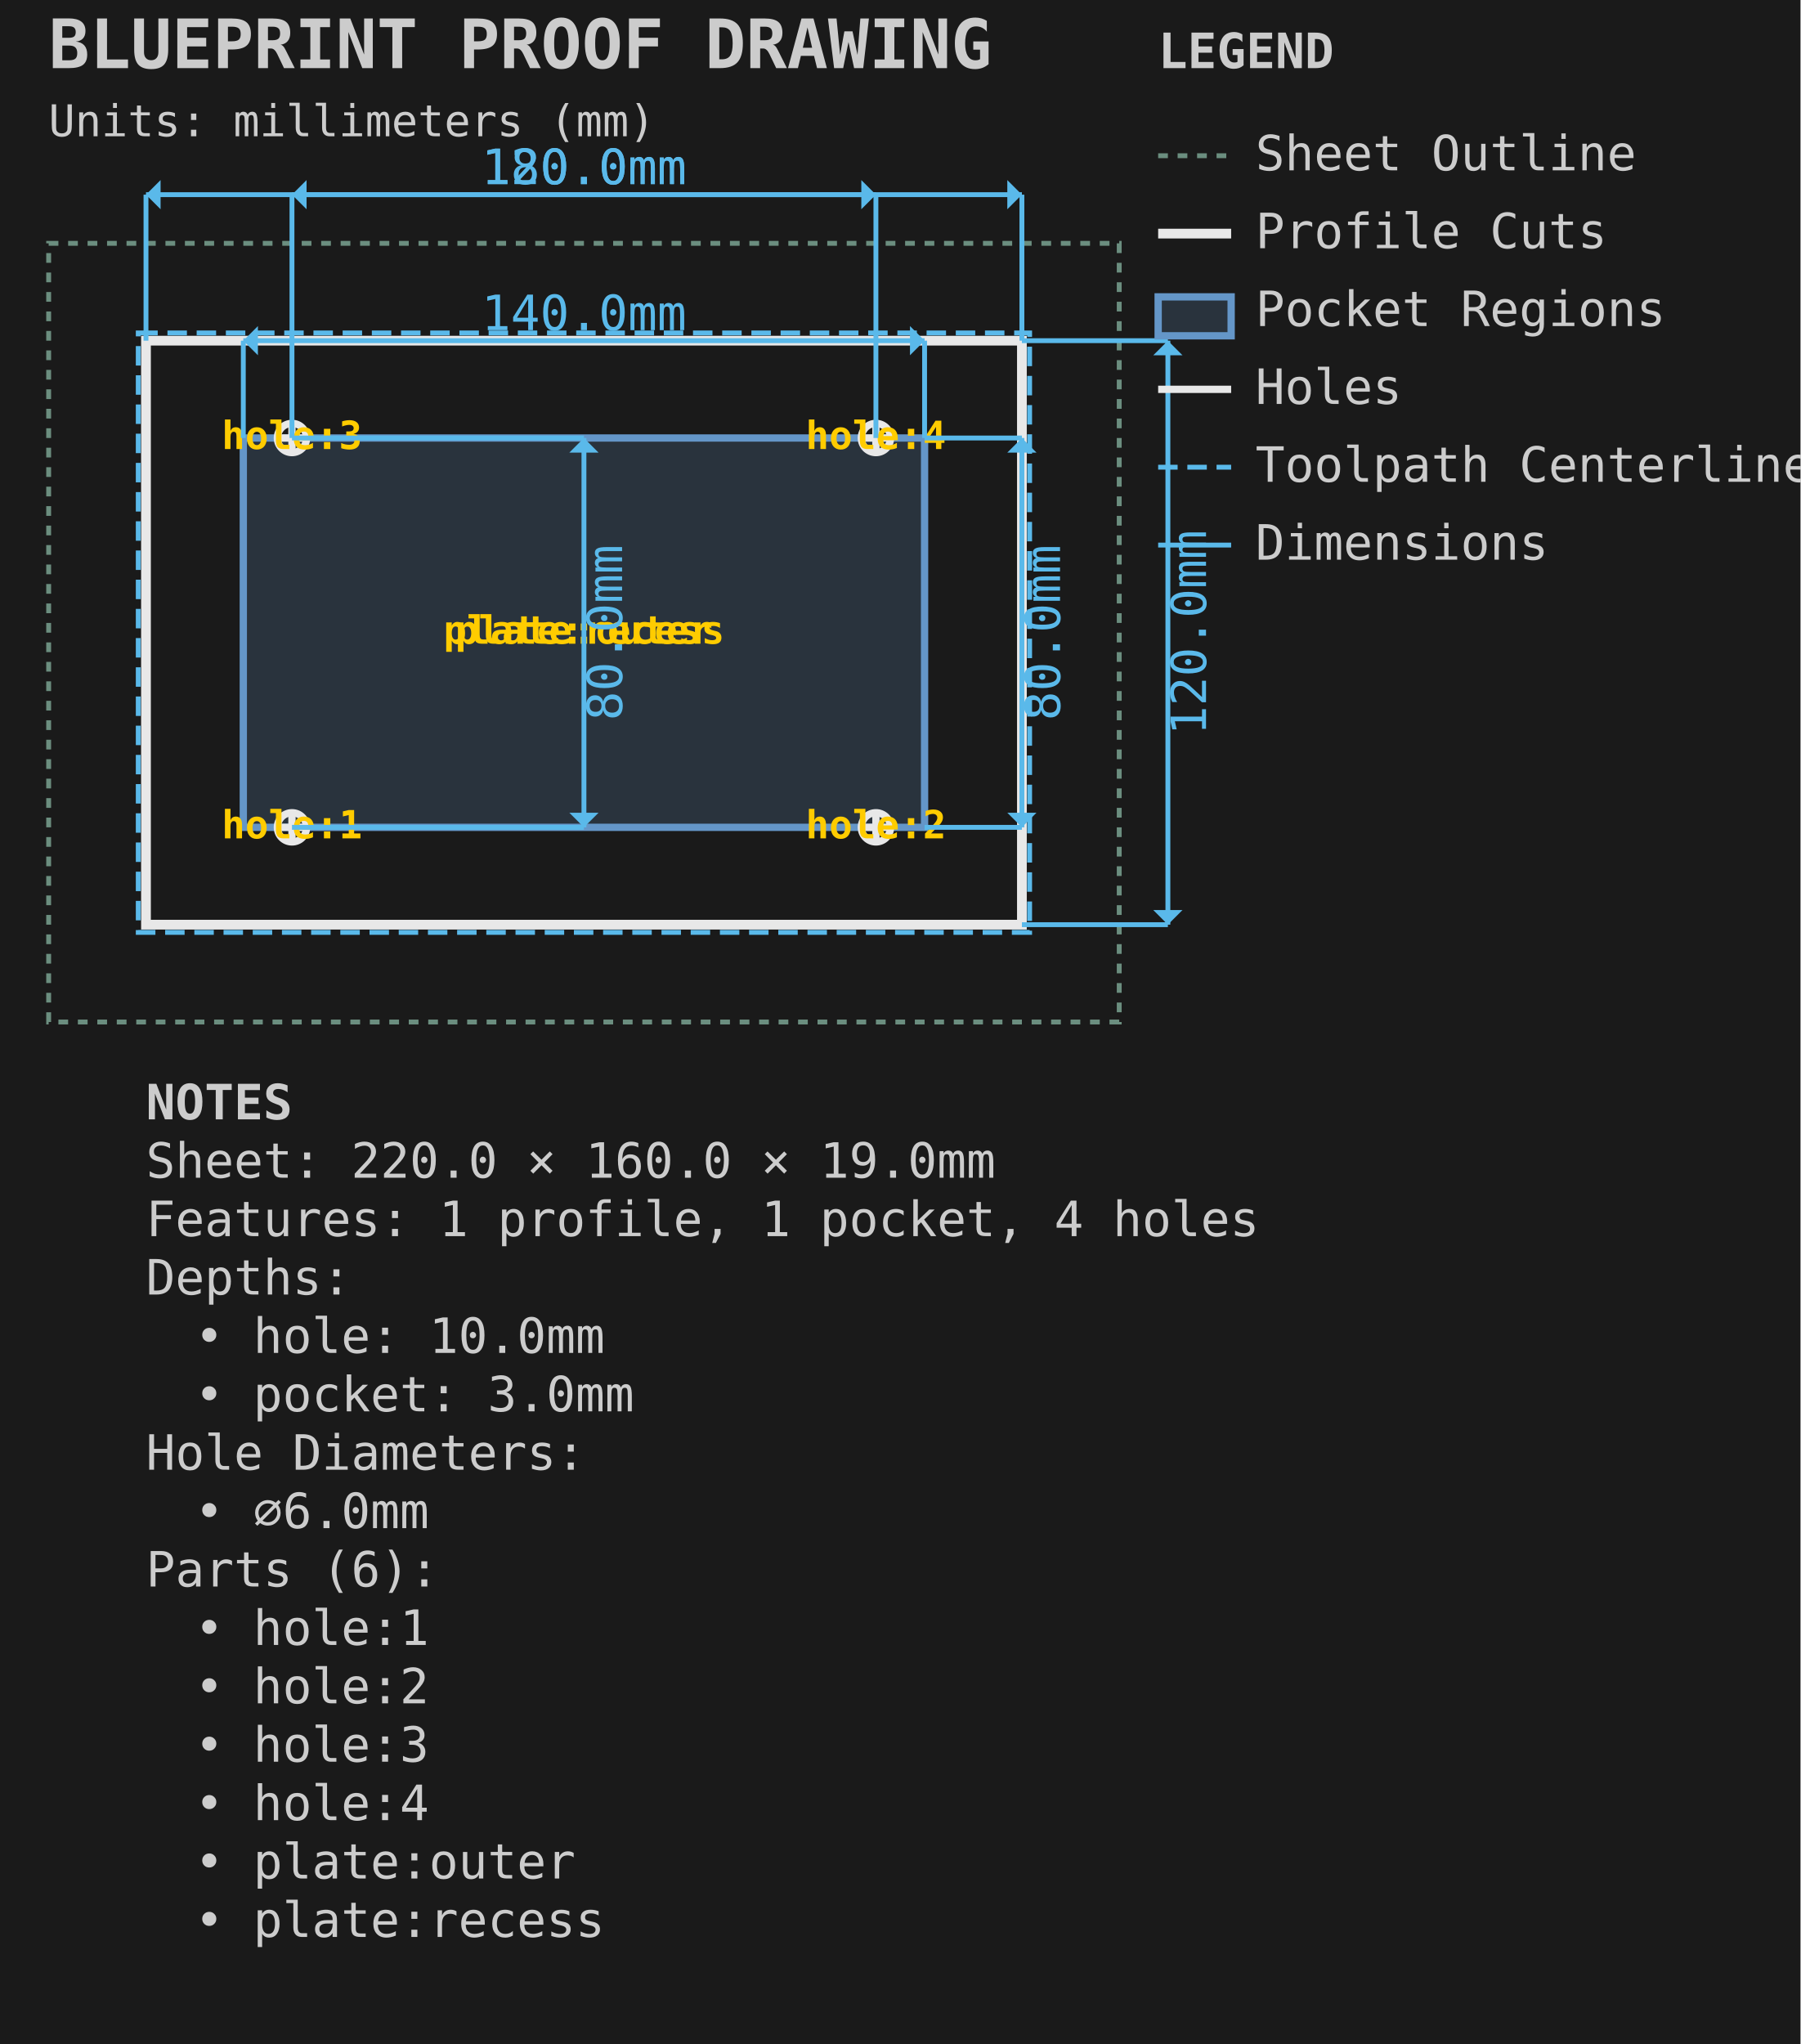
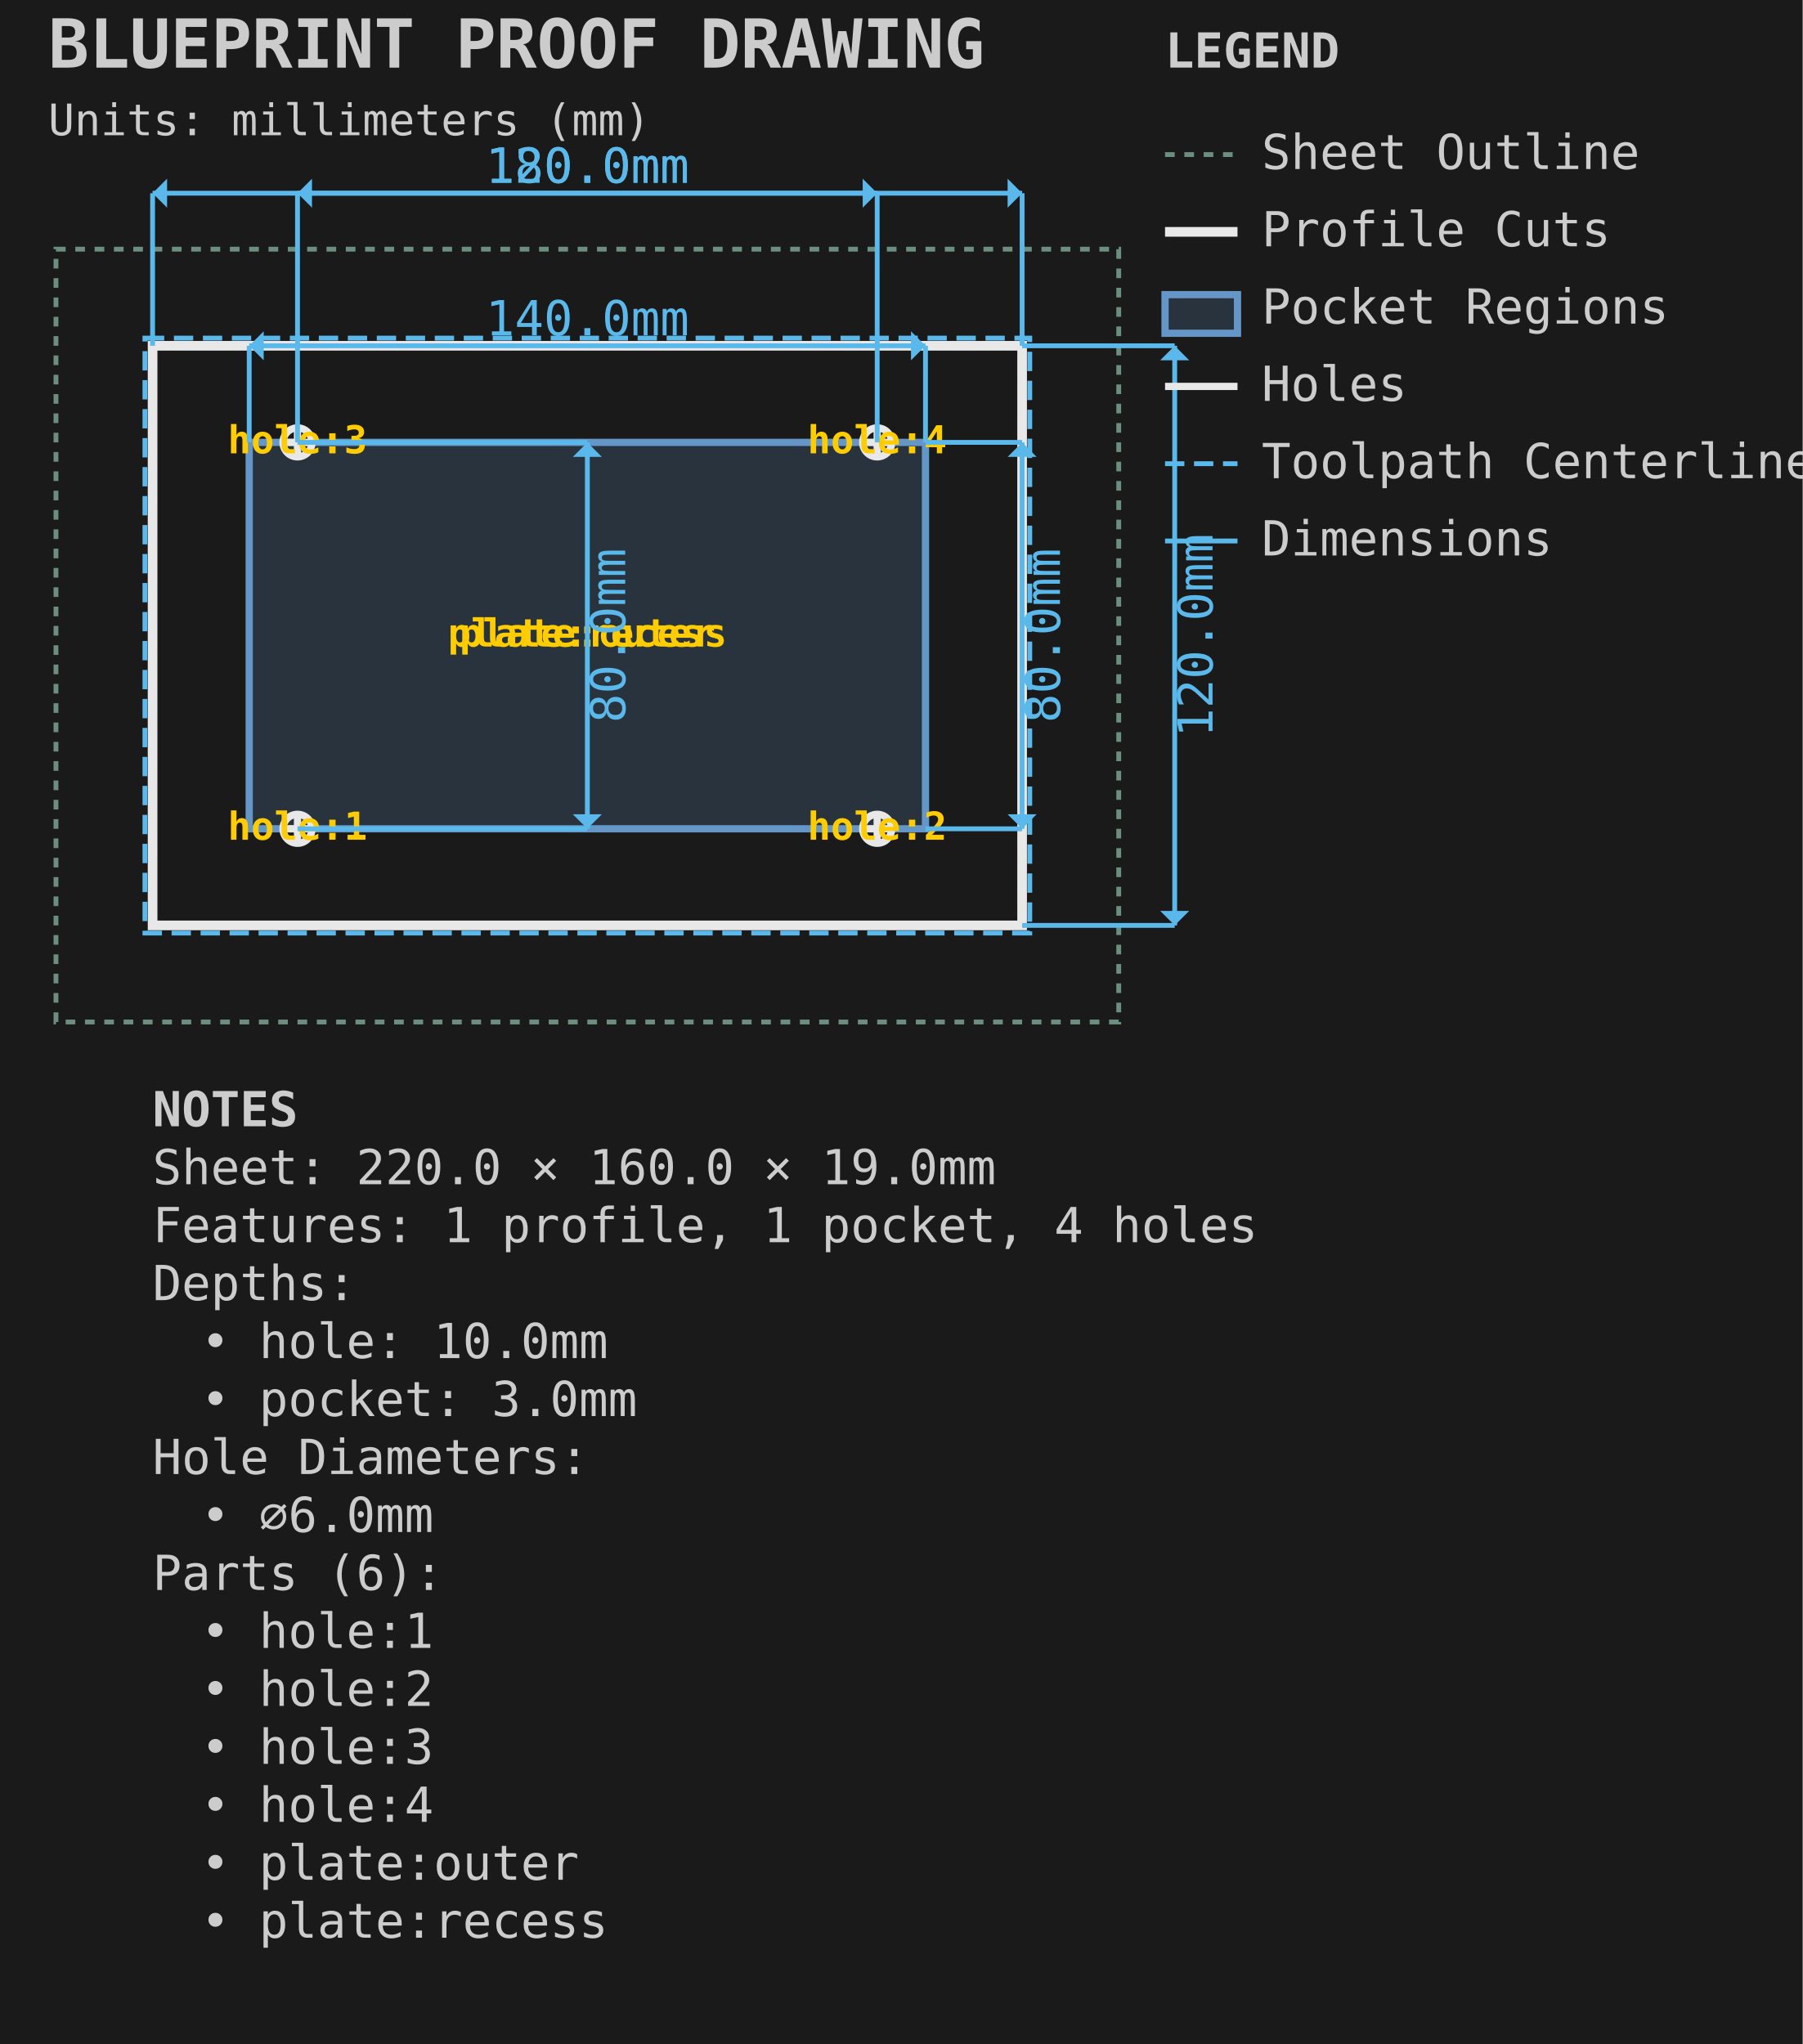
- <svg xmlns="http://www.w3.org/2000/svg" viewBox="-10.000 -50.000 370.000 420.000" width="370.0mm" height="420.0mm">
+ <svg xmlns="http://www.w3.org/2000/svg" viewBox="-11.588 -51.587 373.175 423.175" width="373.175mm" height="423.175mm">
  <style>.default { stroke: #e8e8e8; fill: none; stroke-width: 1; }
.sheet-outline { stroke: #6b8e7f; fill: none; stroke-width: 1; stroke-dasharray: 2,2; }
.profile { stroke: #e8e8e8; fill: none; stroke-width: 2; }
.pocket { stroke: #6496c8; fill: #6496c8; fill-opacity: 0.2; stroke-width: 1.5; }
.hole { stroke: #e8e8e8; fill: none; stroke-width: 1.5; }
.engrave { stroke: #888888; fill: none; stroke-width: 0.25; }
.waste { stroke: #ff9500; fill: none; stroke-width: 2; stroke-dasharray: 8,4; }
.toolpath { stroke: #5ab9ea; fill: none; stroke-width: 1; stroke-dasharray: 4,2; }
.dimension { stroke: #5ab9ea; fill: none; stroke-width: 1; }
.dimension-text { fill: #5ab9ea; font-family: monospace; font-size: 10px; }
.construction { stroke: #6b8e7f; fill: none; stroke-width: 0.5; stroke-dasharray: 2,2; }
.label { fill: #ffcc00; font-family: monospace; font-size: 8px; font-weight: bold; }
.notes { fill: #cccccc; font-family: monospace; font-size: 10px; }
.envelope { stroke: #ff6b6b; fill: none; stroke-width: 2; }
.wasteboard { stroke: #4ecdc4; fill: #4ecdc4; fill-opacity: 0.1; stroke-width: 1.5; }
.effective-envelope { stroke: #ffd93d; fill: none; stroke-width: 1; stroke-dasharray: 4,2; }
.origin { stroke: #ff6b6b; fill: #ff6b6b; stroke-width: 1; }
.centerline { stroke: #6b8e7f; fill: none; stroke-width: 0.5; stroke-dasharray: 8,4; }
.margin-zone { fill: #6b8e7f; fill-opacity: 0.15; }
.legend { fill: #cccccc; font-family: monospace; font-size: 10px; }
.title { fill: #cccccc; font-family: monospace; font-size: 14px; font-weight: bold; }
.section-label { fill: #5ab9ea; font-family: monospace; font-size: 9px; font-weight: bold; }
.callout-box { stroke: #5ab9ea; fill: none; stroke-width: 1; }
.callout-detail { stroke: #e8e8e8; fill: none; stroke-width: 1.5; }
.beam-assembly { stroke: #e8e8e8; fill: none; stroke-width: 1; }
.beam-layer { stroke: #6496c8; fill: #6496c8; fill-opacity: 0.15; stroke-width: 1; }
.beam-splice { stroke: #ff9500; fill: none; stroke-width: 1.5; stroke-dasharray: 4,2; }</style>
-   <rect x="-10.0" y="-50.0" width="370.0" height="420.0" fill="#1a1a1a" />
+   <rect x="-11.588" y="-51.587" width="373.175" height="423.175" fill="#1a1a1a" />
  <g id="SHEET_OUTLINE" class="sheet-outline">
    <rect x="0.000" y="0.000" width="220.000" height="160.000" stroke="#6b8e7f" fill="none" stroke-width="1" stroke-dasharray="2,2" id="sheet_boundary" />
  </g>
  <g id="PROFILE_CUTS" class="profile-cuts">
    <rect x="20.000" y="20.000" width="180.000" height="120.000" stroke="#e8e8e8" fill="none" stroke-width="2" id="plate:outer" />
  </g>
  <g id="PROFILE_TOOLPATHS" class="profile-toolpaths">
    <rect x="18.412" y="18.412" width="183.175" height="123.175" stroke="#5ab9ea" fill="none" stroke-width="1" stroke-dasharray="4,2" id="plate:outer_toolpath" />
  </g>
  <g id="POCKET_REGIONS" class="pocket-regions">
    <rect x="40.000" y="40.000" width="140.000" height="80.000" stroke="#6496c8" fill="#6496c8" fill-opacity="0.2" stroke-width="1.5" id="plate:recess" />
  </g>
  <g id="HOLES" class="holes">
    <circle cx="50.000" cy="120.000" r="3.000" stroke="#e8e8e8" fill="none" stroke-width="1.5" id="hole:1" />
    <line x1="47.000" y1="120.000" x2="53.000" y2="120.000" stroke="#e8e8e8" fill="none" stroke-width="1.5" id="hole:1_cross_h" />
    <line x1="50.000" y1="117.000" x2="50.000" y2="123.000" stroke="#e8e8e8" fill="none" stroke-width="1.5" id="hole:1_cross_v" />
    <circle cx="170.000" cy="120.000" r="3.000" stroke="#e8e8e8" fill="none" stroke-width="1.5" id="hole:2" />
    <line x1="167.000" y1="120.000" x2="173.000" y2="120.000" stroke="#e8e8e8" fill="none" stroke-width="1.5" id="hole:2_cross_h" />
    <line x1="170.000" y1="117.000" x2="170.000" y2="123.000" stroke="#e8e8e8" fill="none" stroke-width="1.5" id="hole:2_cross_v" />
    <circle cx="50.000" cy="40.000" r="3.000" stroke="#e8e8e8" fill="none" stroke-width="1.5" id="hole:3" />
    <line x1="47.000" y1="40.000" x2="53.000" y2="40.000" stroke="#e8e8e8" fill="none" stroke-width="1.5" id="hole:3_cross_h" />
    <line x1="50.000" y1="37.000" x2="50.000" y2="43.000" stroke="#e8e8e8" fill="none" stroke-width="1.5" id="hole:3_cross_v" />
    <circle cx="170.000" cy="40.000" r="3.000" stroke="#e8e8e8" fill="none" stroke-width="1.5" id="hole:4" />
    <line x1="167.000" y1="40.000" x2="173.000" y2="40.000" stroke="#e8e8e8" fill="none" stroke-width="1.5" id="hole:4_cross_h" />
    <line x1="170.000" y1="37.000" x2="170.000" y2="43.000" stroke="#e8e8e8" fill="none" stroke-width="1.5" id="hole:4_cross_v" />
  </g>
  <g id="LABELS" class="labels">
    <text x="110.000" y="80.000" text-anchor="middle" dominant-baseline="middle" fill="#ffcc00" font-family="monospace" font-size="8px" font-weight="bold" id="plate:outer_label">plate:outer</text>
    <text x="110.000" y="80.000" text-anchor="middle" dominant-baseline="middle" fill="#ffcc00" font-family="monospace" font-size="8px" font-weight="bold" id="plate:recess_label">plate:recess</text>
    <text x="50.000" y="120.000" text-anchor="middle" dominant-baseline="middle" fill="#ffcc00" font-family="monospace" font-size="8px" font-weight="bold" id="hole:1_label">hole:1</text>
    <text x="170.000" y="120.000" text-anchor="middle" dominant-baseline="middle" fill="#ffcc00" font-family="monospace" font-size="8px" font-weight="bold" id="hole:2_label">hole:2</text>
    <text x="50.000" y="40.000" text-anchor="middle" dominant-baseline="middle" fill="#ffcc00" font-family="monospace" font-size="8px" font-weight="bold" id="hole:3_label">hole:3</text>
    <text x="170.000" y="40.000" text-anchor="middle" dominant-baseline="middle" fill="#ffcc00" font-family="monospace" font-size="8px" font-weight="bold" id="hole:4_label">hole:4</text>
  </g>
  <g id="DIMENSIONS" class="dimensions">
    <line x1="40.0" y1="40.0" x2="40.0" y2="20.0" stroke="#5ab9ea" stroke-width="1" />
    <line x1="180.0" y1="40.0" x2="180.0" y2="20.0" stroke="#5ab9ea" stroke-width="1" />
    <line x1="40.0" y1="20.0" x2="180.0" y2="20.0" stroke="#5ab9ea" stroke-width="1" />
    <polygon points="40.0,20.0 43.0,17.0 43.0,23.0" fill="#5ab9ea" />
    <polygon points="180.0,20.0 177.0,17.0 177.0,23.0" fill="#5ab9ea" />
    <text x="110.0" y="15.0" text-anchor="middle" dominant-baseline="middle" fill="#5ab9ea" font-family="monospace" font-size="10px">140.0mm</text>
    <line x1="180.0" y1="40.0" x2="200.0" y2="40.0" stroke="#5ab9ea" stroke-width="1" />
    <line x1="180.0" y1="120.0" x2="200.0" y2="120.0" stroke="#5ab9ea" stroke-width="1" />
    <line x1="200.0" y1="40.0" x2="200.0" y2="120.0" stroke="#5ab9ea" stroke-width="1" />
    <polygon points="200.0,40.0 197.0,43.0 203.0,43.0" fill="#5ab9ea" />
    <polygon points="200.0,120.0 197.0,117.0 203.0,117.0" fill="#5ab9ea" />
    <text x="205.0" y="80.0" text-anchor="middle" dominant-baseline="middle" transform="rotate(-90 205.0 80.0)" fill="#5ab9ea" font-family="monospace" font-size="10px">80.0mm</text>
-     <line x1="20.0" y1="20.0" x2="20.0" y2="-10.0" stroke="#5ab9ea" stroke-width="1" />
-     <line x1="200.0" y1="20.0" x2="200.0" y2="-10.0" stroke="#5ab9ea" stroke-width="1" />
-     <line x1="20.0" y1="-10.0" x2="200.0" y2="-10.0" stroke="#5ab9ea" stroke-width="1" />
-     <polygon points="20.0,-10.0 23.0,-13.0 23.0,-7.0" fill="#5ab9ea" />
-     <polygon points="200.0,-10.0 197.0,-13.0 197.0,-7.0" fill="#5ab9ea" />
-     <text x="110.0" y="-15.0" text-anchor="middle" dominant-baseline="middle" fill="#5ab9ea" font-family="monospace" font-size="10px">180.0mm</text>
-     <line x1="200.0" y1="20.0" x2="230.0" y2="20.0" stroke="#5ab9ea" stroke-width="1" />
-     <line x1="200.0" y1="140.0" x2="230.0" y2="140.0" stroke="#5ab9ea" stroke-width="1" />
-     <line x1="230.0" y1="20.0" x2="230.0" y2="140.0" stroke="#5ab9ea" stroke-width="1" />
-     <polygon points="230.0,20.0 227.0,23.0 233.0,23.0" fill="#5ab9ea" />
-     <polygon points="230.0,140.0 227.0,137.0 233.0,137.0" fill="#5ab9ea" />
-     <text x="235.0" y="80.0" text-anchor="middle" dominant-baseline="middle" transform="rotate(-90 235.0 80.0)" fill="#5ab9ea" font-family="monospace" font-size="10px">120.0mm</text>
-     <line x1="50.0" y1="40.0" x2="50.0" y2="-10.0" stroke="#5ab9ea" stroke-width="1" />
-     <line x1="170.0" y1="40.0" x2="170.0" y2="-10.0" stroke="#5ab9ea" stroke-width="1" />
-     <line x1="50.0" y1="-10.0" x2="170.0" y2="-10.0" stroke="#5ab9ea" stroke-width="1" />
-     <polygon points="50.0,-10.0 53.0,-13.0 53.0,-7.0" fill="#5ab9ea" />
-     <polygon points="170.0,-10.0 167.0,-13.0 167.0,-7.0" fill="#5ab9ea" />
-     <text x="110.0" y="-15.0" text-anchor="middle" dominant-baseline="middle" fill="#5ab9ea" font-family="monospace" font-size="10px">120.0mm</text>
+     <line x1="20.0" y1="20.0" x2="20.0" y2="-11.588" stroke="#5ab9ea" stroke-width="1" />
+     <line x1="200.0" y1="20.0" x2="200.0" y2="-11.588" stroke="#5ab9ea" stroke-width="1" />
+     <line x1="20.0" y1="-11.588" x2="200.0" y2="-11.588" stroke="#5ab9ea" stroke-width="1" />
+     <polygon points="20.0,-11.588 23.0,-14.588 23.0,-8.588" fill="#5ab9ea" />
+     <polygon points="200.0,-11.588 197.0,-14.588 197.0,-8.588" fill="#5ab9ea" />
+     <text x="110.0" y="-16.587" text-anchor="middle" dominant-baseline="middle" fill="#5ab9ea" font-family="monospace" font-size="10px">180.0mm</text>
+     <line x1="200.0" y1="20.0" x2="231.588" y2="20.0" stroke="#5ab9ea" stroke-width="1" />
+     <line x1="200.0" y1="140.0" x2="231.588" y2="140.0" stroke="#5ab9ea" stroke-width="1" />
+     <line x1="231.588" y1="20.0" x2="231.588" y2="140.0" stroke="#5ab9ea" stroke-width="1" />
+     <polygon points="231.588,20.0 228.588,23.0 234.588,23.0" fill="#5ab9ea" />
+     <polygon points="231.588,140.0 228.588,137.0 234.588,137.0" fill="#5ab9ea" />
+     <text x="236.588" y="80.0" text-anchor="middle" dominant-baseline="middle" transform="rotate(-90 236.5875 80.0)" fill="#5ab9ea" font-family="monospace" font-size="10px">120.0mm</text>
+     <line x1="50.0" y1="40.0" x2="50.0" y2="-11.588" stroke="#5ab9ea" stroke-width="1" />
+     <line x1="170.0" y1="40.0" x2="170.0" y2="-11.588" stroke="#5ab9ea" stroke-width="1" />
+     <line x1="50.0" y1="-11.588" x2="170.0" y2="-11.588" stroke="#5ab9ea" stroke-width="1" />
+     <polygon points="50.0,-11.588 53.0,-14.588 53.0,-8.588" fill="#5ab9ea" />
+     <polygon points="170.0,-11.588 167.0,-14.588 167.0,-8.588" fill="#5ab9ea" />
+     <text x="110.0" y="-16.587" text-anchor="middle" dominant-baseline="middle" fill="#5ab9ea" font-family="monospace" font-size="10px">120.0mm</text>
    <line x1="50.0" y1="40.0" x2="110.0" y2="40.0" stroke="#5ab9ea" stroke-width="1" />
    <line x1="50.0" y1="120.0" x2="110.0" y2="120.0" stroke="#5ab9ea" stroke-width="1" />
    <line x1="110.0" y1="40.0" x2="110.0" y2="120.0" stroke="#5ab9ea" stroke-width="1" />
    <polygon points="110.0,40.0 107.0,43.0 113.0,43.0" fill="#5ab9ea" />
    <polygon points="110.0,120.0 107.0,117.0 113.0,117.0" fill="#5ab9ea" />
    <text x="115.0" y="80.0" text-anchor="middle" dominant-baseline="middle" transform="rotate(-90 115.0 80.0)" fill="#5ab9ea" font-family="monospace" font-size="10px">80.0mm</text>
  </g>
  <g id="TITLE_BLOCK" class="title-block">
-     <text x="0.0" y="-36.0" fill="#cccccc" font-family="monospace" font-size="14px" font-weight="bold">BLUEPRINT PROOF DRAWING</text>
-     <text x="0.0" y="-22.0" fill="#cccccc" font-family="monospace" font-size="9px">Units: millimeters (mm)</text>
+     <text x="-1.588" y="-37.587" fill="#cccccc" font-family="monospace" font-size="14px" font-weight="bold">BLUEPRINT PROOF DRAWING</text>
+     <text x="-1.588" y="-23.587" fill="#cccccc" font-family="monospace" font-size="9px">Units: millimeters (mm)</text>
  </g>
  <g id="LEGEND" class="legend">
-     <text x="228.0" y="-36.0" fill="#cccccc" font-family="monospace" font-size="10px" font-weight="bold">LEGEND</text>
-     <line x1="228.0" y1="-18.0" x2="243.0" y2="-18.0" stroke="#6b8e7f" stroke-width="1" stroke-dasharray="2,2" />
-     <text x="248.0" y="-15.0" fill="#cccccc" font-family="monospace" font-size="10px">Sheet Outline</text>
-     <line x1="228.0" y1="-2.0" x2="243.0" y2="-2.0" stroke="#e8e8e8" stroke-width="2" />
-     <text x="248.0" y="1.0" fill="#cccccc" font-family="monospace" font-size="10px">Profile Cuts</text>
-     <rect x="228.0" y="11.0" width="15" height="8" stroke="#6496c8" stroke-width="1.5" fill="#6496c8" fill-opacity="0.2" />
-     <text x="248.0" y="17.0" fill="#cccccc" font-family="monospace" font-size="10px">Pocket Regions</text>
-     <line x1="228.0" y1="30.0" x2="243.0" y2="30.0" stroke="#e8e8e8" stroke-width="1.5" />
-     <text x="248.0" y="33.0" fill="#cccccc" font-family="monospace" font-size="10px">Holes</text>
-     <line x1="228.0" y1="46.0" x2="243.0" y2="46.0" stroke="#5ab9ea" stroke-width="1" stroke-dasharray="4,2" />
-     <text x="248.0" y="49.0" fill="#cccccc" font-family="monospace" font-size="10px">Toolpath Centerline</text>
-     <line x1="228.0" y1="62.0" x2="243.0" y2="62.0" stroke="#5ab9ea" stroke-width="1" />
-     <text x="248.0" y="65.0" fill="#cccccc" font-family="monospace" font-size="10px">Dimensions</text>
+     <text x="229.588" y="-37.587" fill="#cccccc" font-family="monospace" font-size="10px" font-weight="bold">LEGEND</text>
+     <line x1="229.588" y1="-19.587" x2="244.588" y2="-19.587" stroke="#6b8e7f" stroke-width="1" stroke-dasharray="2,2" />
+     <text x="249.588" y="-16.587" fill="#cccccc" font-family="monospace" font-size="10px">Sheet Outline</text>
+     <line x1="229.588" y1="-3.587" x2="244.588" y2="-3.587" stroke="#e8e8e8" stroke-width="2" />
+     <text x="249.588" y="-0.587" fill="#cccccc" font-family="monospace" font-size="10px">Profile Cuts</text>
+     <rect x="229.588" y="9.413" width="15" height="8" stroke="#6496c8" stroke-width="1.5" fill="#6496c8" fill-opacity="0.2" />
+     <text x="249.588" y="15.413" fill="#cccccc" font-family="monospace" font-size="10px">Pocket Regions</text>
+     <line x1="229.588" y1="28.413" x2="244.588" y2="28.413" stroke="#e8e8e8" stroke-width="1.5" />
+     <text x="249.588" y="31.413" fill="#cccccc" font-family="monospace" font-size="10px">Holes</text>
+     <line x1="229.588" y1="44.413" x2="244.588" y2="44.413" stroke="#5ab9ea" stroke-width="1" stroke-dasharray="4,2" />
+     <text x="249.588" y="47.413" fill="#cccccc" font-family="monospace" font-size="10px">Toolpath Centerline</text>
+     <line x1="229.588" y1="60.413" x2="244.588" y2="60.413" stroke="#5ab9ea" stroke-width="1" />
+     <text x="249.588" y="63.413" fill="#cccccc" font-family="monospace" font-size="10px">Dimensions</text>
  </g>
  <g id="NOTES" class="notes">
-     <text x="20" y="180.0" fill="#cccccc" font-family="monospace" font-size="10px" font-weight="bold">NOTES</text>
-     <text x="20" y="192.0" fill="#cccccc" font-family="monospace" font-size="10px">Sheet: 220.0 × 160.0 × 19.0mm</text>
-     <text x="20" y="204.0" fill="#cccccc" font-family="monospace" font-size="10px">Features: 1 profile, 1 pocket, 4 holes</text>
-     <text x="20" y="216.0" fill="#cccccc" font-family="monospace" font-size="10px">Depths:</text>
-     <text x="30" y="228.0" fill="#cccccc" font-family="monospace" font-size="10px">• hole: 10.0mm</text>
-     <text x="30" y="240.0" fill="#cccccc" font-family="monospace" font-size="10px">• pocket: 3.0mm</text>
-     <text x="20" y="252.0" fill="#cccccc" font-family="monospace" font-size="10px">Hole Diameters:</text>
-     <text x="30" y="264.0" fill="#cccccc" font-family="monospace" font-size="10px">• ⌀6.0mm</text>
-     <text x="20" y="276.0" fill="#cccccc" font-family="monospace" font-size="10px">Parts (6):</text>
-     <text x="30" y="288.0" fill="#cccccc" font-family="monospace" font-size="10px">• hole:1</text>
-     <text x="30" y="300.0" fill="#cccccc" font-family="monospace" font-size="10px">• hole:2</text>
-     <text x="30" y="312.0" fill="#cccccc" font-family="monospace" font-size="10px">• hole:3</text>
-     <text x="30" y="324.0" fill="#cccccc" font-family="monospace" font-size="10px">• hole:4</text>
-     <text x="30" y="336.0" fill="#cccccc" font-family="monospace" font-size="10px">• plate:outer</text>
-     <text x="30" y="348.0" fill="#cccccc" font-family="monospace" font-size="10px">• plate:recess</text>
+     <text x="20" y="181.588" fill="#cccccc" font-family="monospace" font-size="10px" font-weight="bold">NOTES</text>
+     <text x="20" y="193.588" fill="#cccccc" font-family="monospace" font-size="10px">Sheet: 220.0 × 160.0 × 19.0mm</text>
+     <text x="20" y="205.588" fill="#cccccc" font-family="monospace" font-size="10px">Features: 1 profile, 1 pocket, 4 holes</text>
+     <text x="20" y="217.588" fill="#cccccc" font-family="monospace" font-size="10px">Depths:</text>
+     <text x="30" y="229.588" fill="#cccccc" font-family="monospace" font-size="10px">• hole: 10.0mm</text>
+     <text x="30" y="241.588" fill="#cccccc" font-family="monospace" font-size="10px">• pocket: 3.0mm</text>
+     <text x="20" y="253.588" fill="#cccccc" font-family="monospace" font-size="10px">Hole Diameters:</text>
+     <text x="30" y="265.587" fill="#cccccc" font-family="monospace" font-size="10px">• ⌀6.0mm</text>
+     <text x="20" y="277.587" fill="#cccccc" font-family="monospace" font-size="10px">Parts (6):</text>
+     <text x="30" y="289.587" fill="#cccccc" font-family="monospace" font-size="10px">• hole:1</text>
+     <text x="30" y="301.587" fill="#cccccc" font-family="monospace" font-size="10px">• hole:2</text>
+     <text x="30" y="313.587" fill="#cccccc" font-family="monospace" font-size="10px">• hole:3</text>
+     <text x="30" y="325.587" fill="#cccccc" font-family="monospace" font-size="10px">• hole:4</text>
+     <text x="30" y="337.587" fill="#cccccc" font-family="monospace" font-size="10px">• plate:outer</text>
+     <text x="30" y="349.587" fill="#cccccc" font-family="monospace" font-size="10px">• plate:recess</text>
  </g>
</svg>
